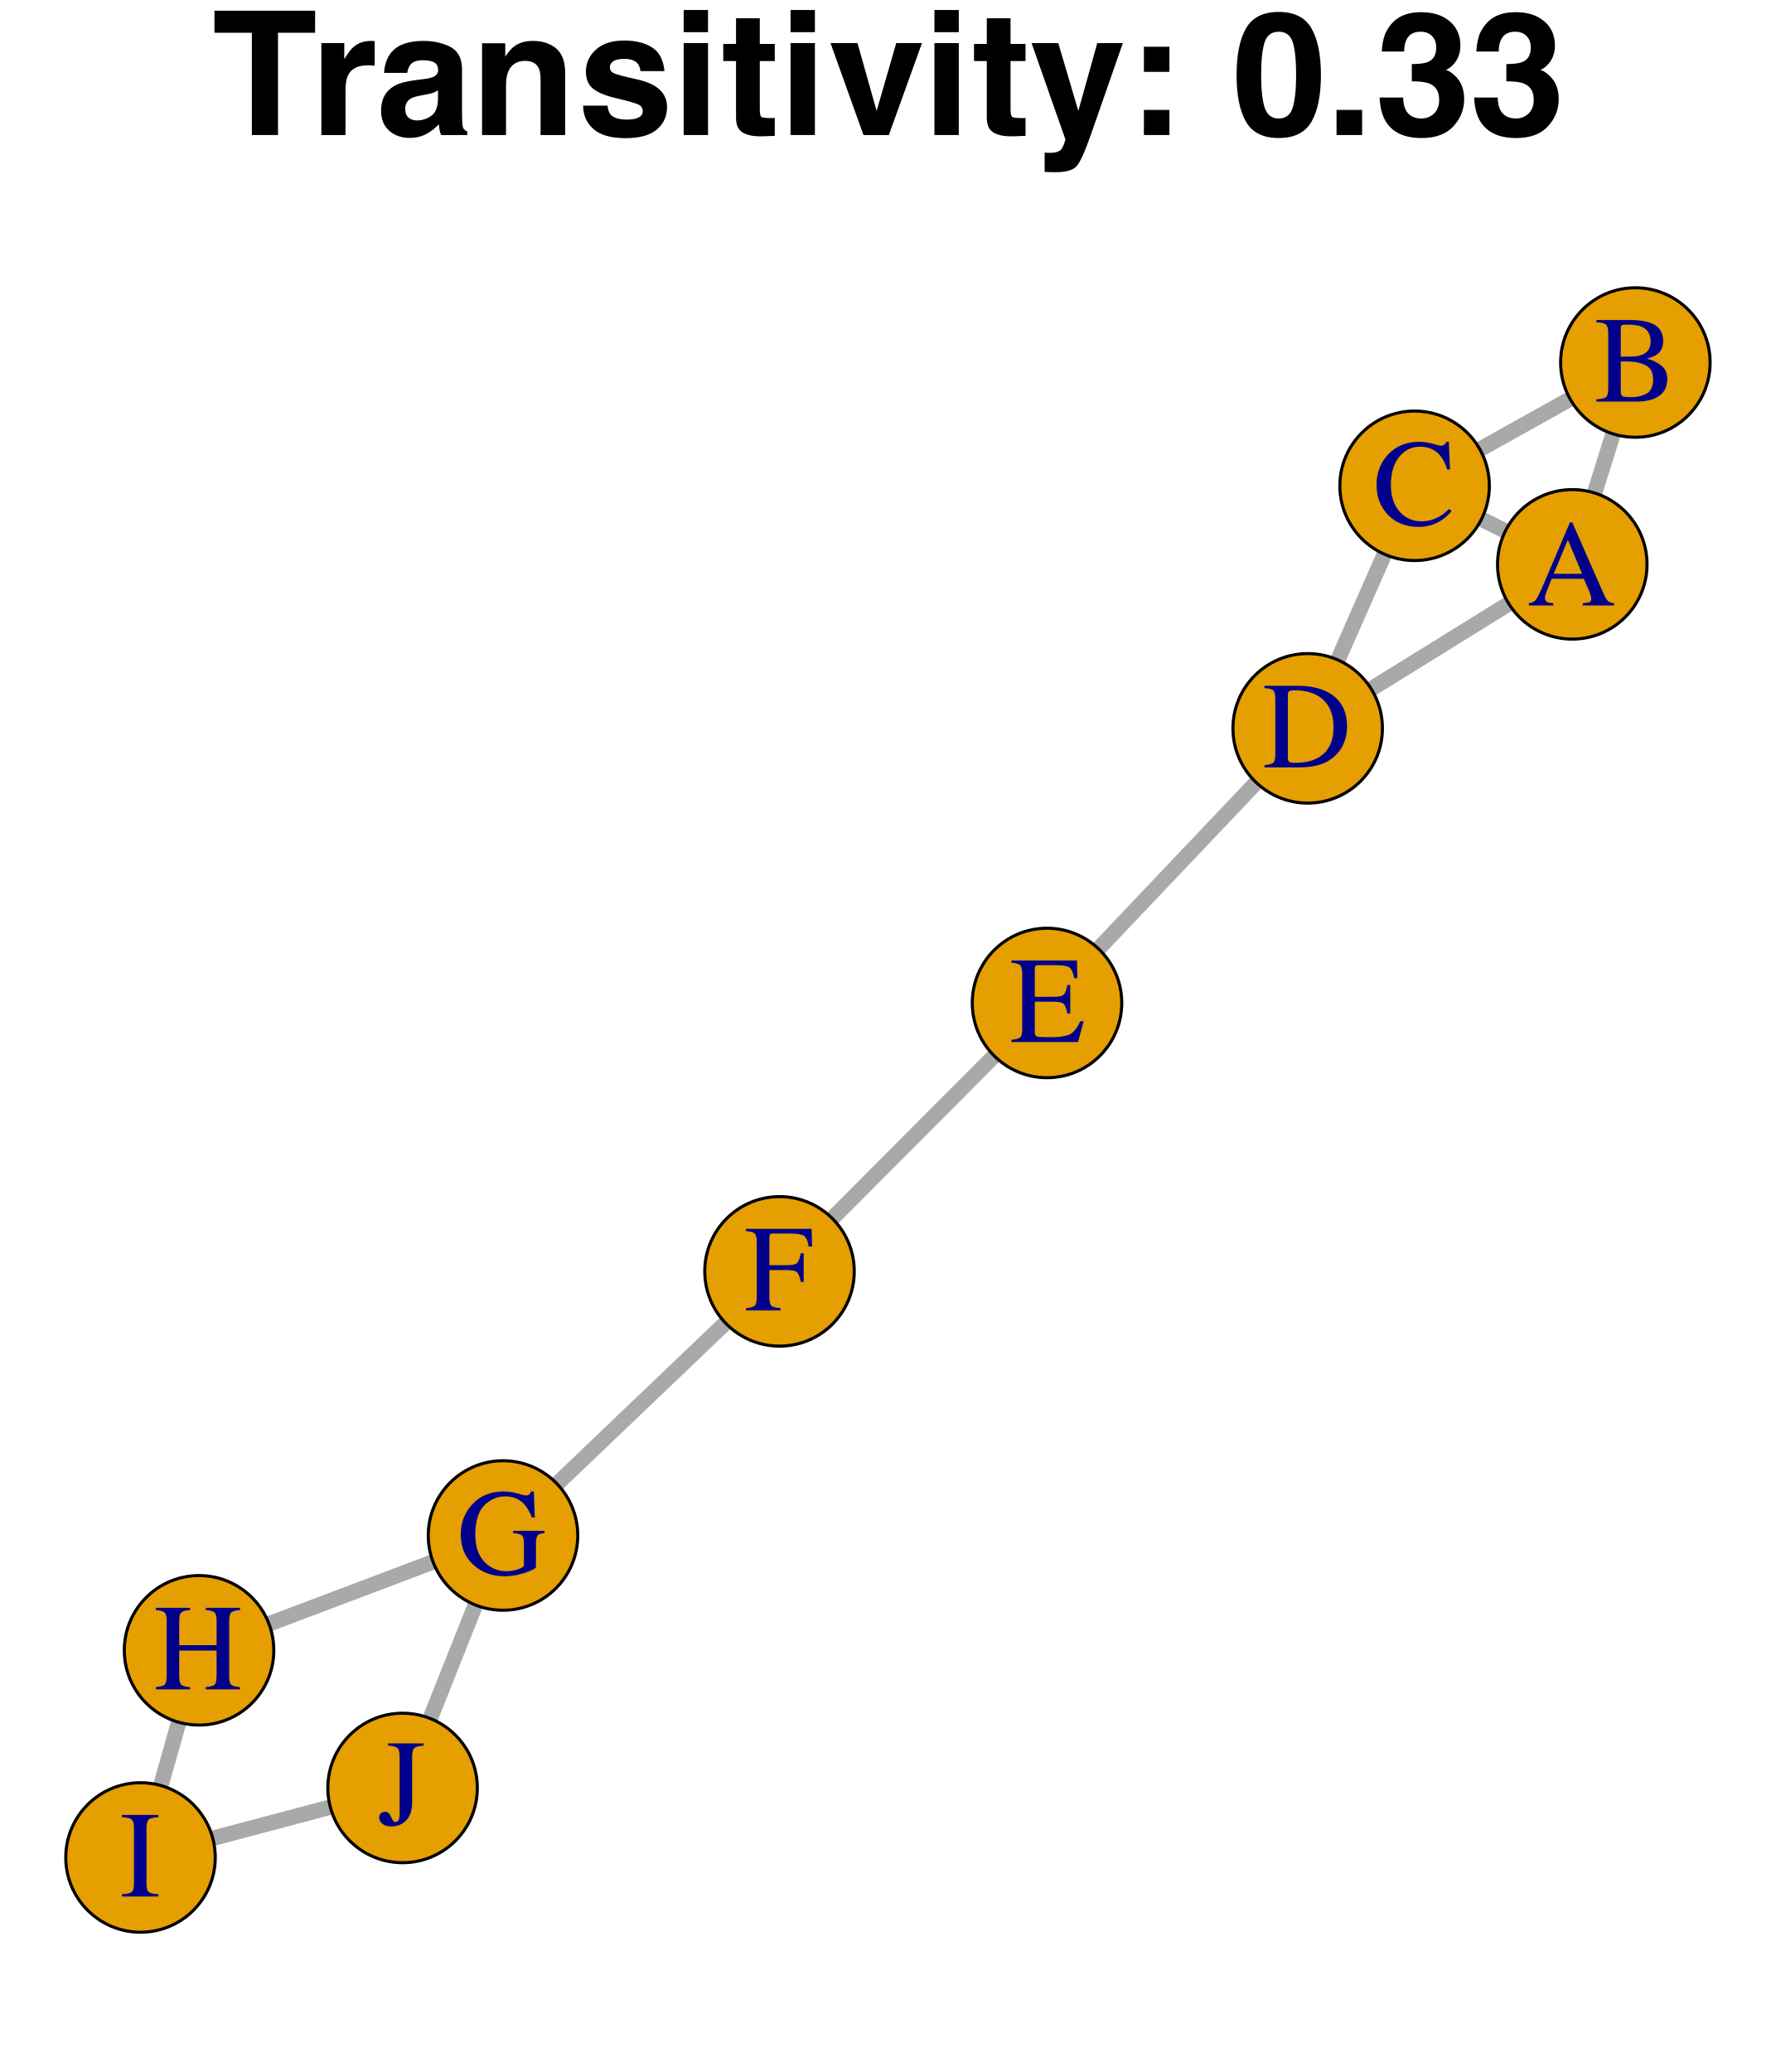
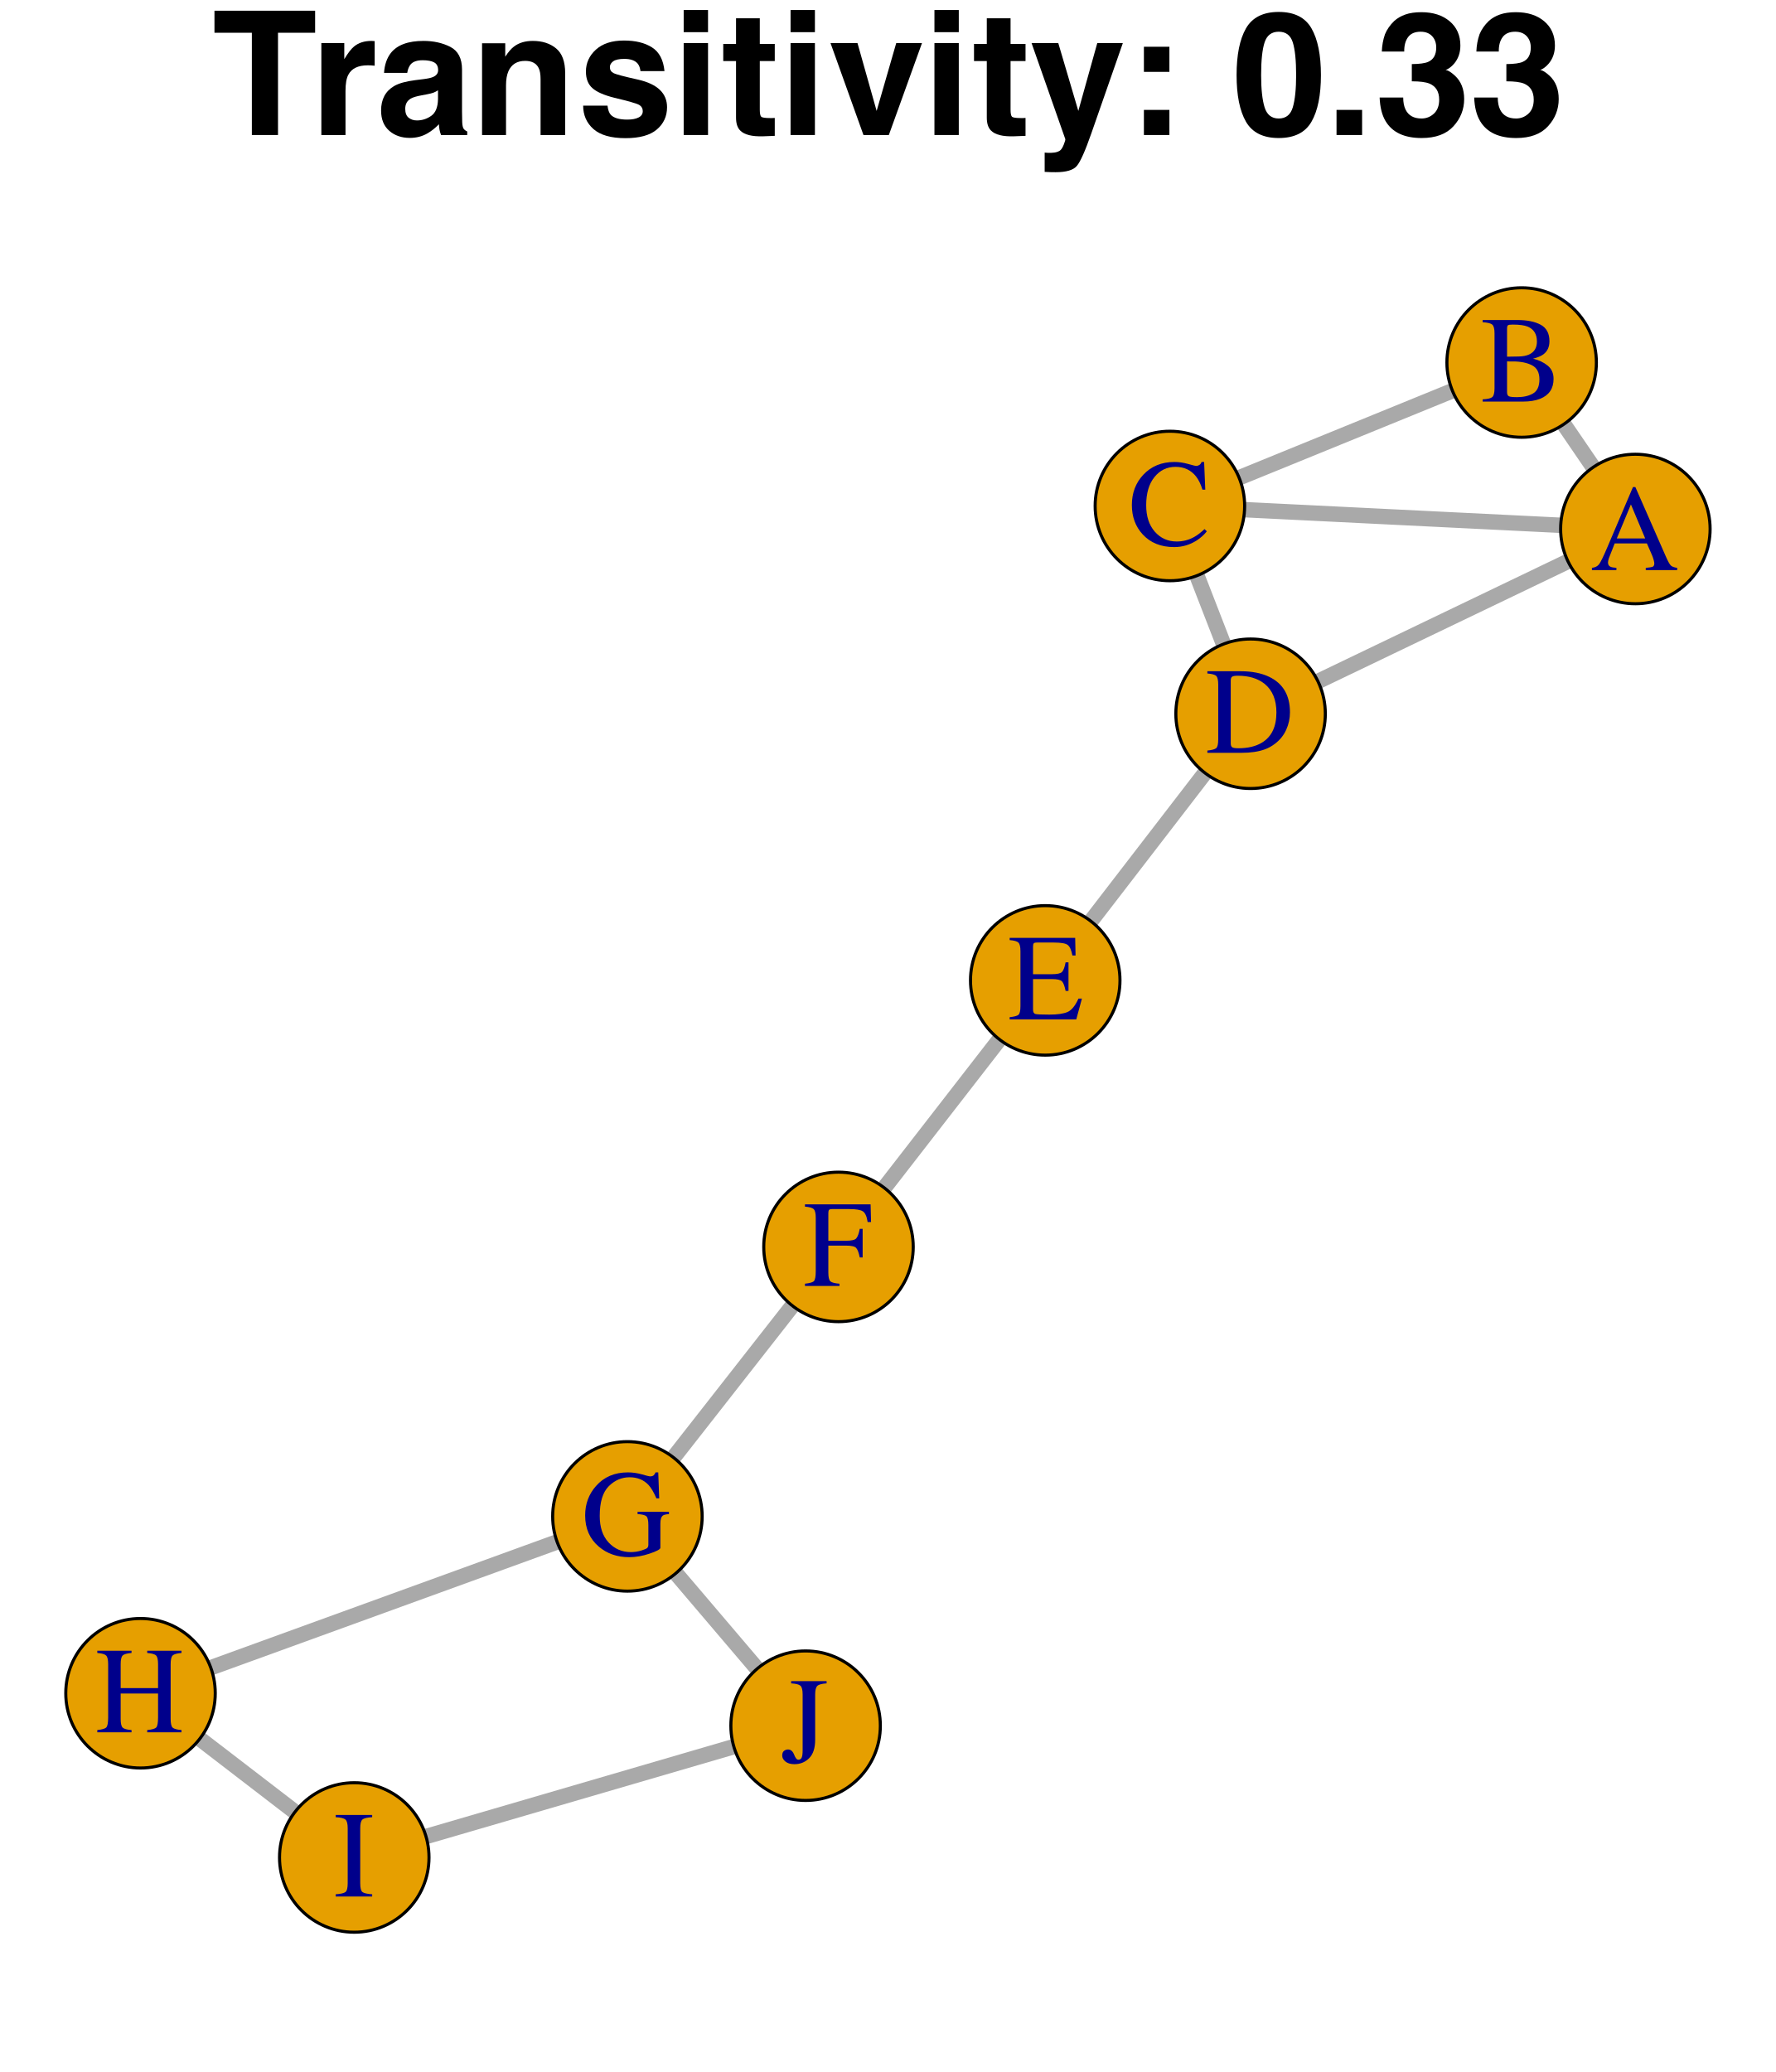
<svg xmlns="http://www.w3.org/2000/svg" xmlns:xlink="http://www.w3.org/1999/xlink" width="432" height="504" viewBox="0 0 432 504">
  <defs>
    <g>
      <g id="glyph-0-0">
        <path d="M 0.484 0 L 0.484 -19.844 L 20.969 -19.844 L 20.969 0 Z M 18.266 -2.703 L 18.266 -17.156 L 3.172 -17.156 L 3.172 -2.703 Z M 18.266 -2.703 " />
      </g>
      <g id="glyph-0-1">
        <path d="M 13.391 -7.703 L 9.922 -15.969 L 6.484 -7.703 Z M 0.438 0 L 0.438 -0.547 C 1.207 -0.629 1.785 -0.922 2.172 -1.422 C 2.555 -1.922 3.219 -3.273 4.156 -5.484 L 10.422 -20.203 L 11 -20.203 L 18.469 -3.188 C 18.969 -2.062 19.363 -1.363 19.656 -1.094 C 19.957 -0.82 20.461 -0.641 21.172 -0.547 L 21.172 0 L 13.531 0 L 13.531 -0.547 C 14.414 -0.617 14.984 -0.711 15.234 -0.828 C 15.484 -0.941 15.609 -1.219 15.609 -1.656 C 15.609 -1.801 15.562 -2.055 15.469 -2.422 C 15.375 -2.797 15.238 -3.191 15.062 -3.609 L 13.812 -6.484 L 5.969 -6.484 C 5.188 -4.523 4.719 -3.328 4.562 -2.891 C 4.414 -2.453 4.344 -2.109 4.344 -1.859 C 4.344 -1.348 4.547 -1 4.953 -0.812 C 5.203 -0.688 5.68 -0.598 6.391 -0.547 L 6.391 0 Z M 10.703 -20.203 Z M 10.703 -20.203 " />
      </g>
      <g id="glyph-0-2">
        <path d="M 8.922 -1.078 C 10.453 -1.078 11.734 -1.375 12.766 -1.969 C 13.805 -2.57 14.328 -3.719 14.328 -5.406 C 14.328 -7.082 13.719 -8.227 12.5 -8.844 C 11.289 -9.457 9.75 -9.766 7.875 -9.766 C 7.414 -9.766 7.125 -9.766 7 -9.766 C 6.883 -9.766 6.703 -9.77 6.453 -9.781 L 6.453 -2.312 C 6.453 -1.789 6.598 -1.453 6.891 -1.297 C 7.18 -1.148 7.859 -1.078 8.922 -1.078 Z M 0.516 -0.547 C 1.723 -0.609 2.504 -0.789 2.859 -1.094 C 3.223 -1.406 3.406 -2.125 3.406 -3.25 L 3.406 -16.594 C 3.406 -17.695 3.223 -18.406 2.859 -18.719 C 2.504 -19.039 1.723 -19.234 0.516 -19.297 L 0.516 -19.844 L 8.922 -19.844 C 11.328 -19.844 13.234 -19.457 14.641 -18.688 C 16.055 -17.914 16.766 -16.586 16.766 -14.703 C 16.766 -13.285 16.27 -12.211 15.281 -11.484 C 14.719 -11.066 13.883 -10.719 12.781 -10.438 C 14.156 -10.113 15.328 -9.562 16.297 -8.781 C 17.273 -8.008 17.766 -6.922 17.766 -5.516 C 17.766 -3.172 16.68 -1.562 14.516 -0.688 C 13.367 -0.227 11.961 0 10.297 0 L 0.516 0 Z M 9.297 -10.969 C 10.305 -10.988 11.145 -11.148 11.812 -11.453 C 13.082 -12.035 13.719 -13.086 13.719 -14.609 C 13.719 -16.391 12.984 -17.594 11.516 -18.219 C 10.703 -18.562 9.473 -18.734 7.828 -18.734 C 7.203 -18.734 6.816 -18.676 6.672 -18.562 C 6.523 -18.457 6.453 -18.172 6.453 -17.703 L 6.453 -10.922 Z M 9.297 -10.969 " />
      </g>
      <g id="glyph-0-3">
        <path d="M 11.109 -20.203 C 12.191 -20.203 13.301 -20.039 14.438 -19.719 C 15.582 -19.395 16.223 -19.234 16.359 -19.234 C 16.641 -19.234 16.906 -19.312 17.156 -19.469 C 17.414 -19.625 17.598 -19.867 17.703 -20.203 L 18.328 -20.203 L 18.609 -13.469 L 17.922 -13.469 C 17.516 -14.801 16.988 -15.879 16.344 -16.703 C 15.113 -18.242 13.457 -19.016 11.375 -19.016 C 9.281 -19.016 7.566 -18.18 6.234 -16.516 C 4.898 -14.859 4.234 -12.578 4.234 -9.672 C 4.234 -6.992 4.93 -4.852 6.328 -3.25 C 7.734 -1.656 9.508 -0.859 11.656 -0.859 C 13.207 -0.859 14.641 -1.234 15.953 -1.984 C 16.703 -2.398 17.523 -3.031 18.422 -3.875 L 18.984 -3.328 C 18.316 -2.484 17.492 -1.742 16.516 -1.109 C 14.828 -0.035 13.004 0.5 11.047 0.5 C 7.828 0.5 5.27 -0.531 3.375 -2.594 C 1.625 -4.5 0.75 -6.879 0.75 -9.734 C 0.75 -12.648 1.672 -15.098 3.516 -17.078 C 5.461 -19.16 7.992 -20.203 11.109 -20.203 Z M 11 -20.203 Z M 11 -20.203 " />
      </g>
      <g id="glyph-0-4">
        <path d="M 6.172 -2.312 C 6.172 -1.82 6.289 -1.5 6.531 -1.344 C 6.77 -1.188 7.266 -1.109 8.016 -1.109 C 10.359 -1.109 12.285 -1.57 13.797 -2.5 C 16.117 -3.926 17.281 -6.363 17.281 -9.812 C 17.281 -12.883 16.328 -15.203 14.422 -16.766 C 12.773 -18.086 10.598 -18.75 7.891 -18.75 C 7.223 -18.75 6.77 -18.676 6.531 -18.531 C 6.289 -18.383 6.172 -18.062 6.172 -17.562 Z M 0.484 -0.547 C 1.578 -0.66 2.289 -0.852 2.625 -1.125 C 2.957 -1.406 3.125 -2.113 3.125 -3.25 L 3.125 -16.594 C 3.125 -17.688 2.961 -18.391 2.641 -18.703 C 2.316 -19.016 1.598 -19.211 0.484 -19.297 L 0.484 -19.844 L 8.562 -19.844 C 11.289 -19.844 13.598 -19.395 15.484 -18.5 C 18.879 -16.883 20.578 -14.004 20.578 -9.859 C 20.578 -8.367 20.27 -6.945 19.656 -5.594 C 19.051 -4.25 18.133 -3.113 16.906 -2.188 C 16.125 -1.594 15.312 -1.145 14.469 -0.844 C 12.938 -0.281 11.051 0 8.812 0 L 0.484 0 Z M 0.484 -0.547 " />
      </g>
      <g id="glyph-0-5">
        <path d="M 0.344 -0.547 C 1.445 -0.66 2.16 -0.852 2.484 -1.125 C 2.805 -1.406 2.969 -2.113 2.969 -3.25 L 2.969 -16.594 C 2.969 -17.656 2.805 -18.348 2.484 -18.672 C 2.16 -19.004 1.445 -19.211 0.344 -19.297 L 0.344 -19.844 L 16.281 -19.844 L 16.375 -15.547 L 15.609 -15.547 C 15.359 -16.867 14.977 -17.723 14.469 -18.109 C 13.969 -18.504 12.836 -18.703 11.078 -18.703 L 7 -18.703 C 6.562 -18.703 6.289 -18.629 6.188 -18.484 C 6.082 -18.348 6.031 -18.086 6.031 -17.703 L 6.031 -11 L 10.656 -11 C 11.926 -11 12.738 -11.188 13.094 -11.562 C 13.445 -11.945 13.734 -12.723 13.953 -13.891 L 14.656 -13.891 L 14.656 -6.938 L 13.953 -6.938 C 13.723 -8.102 13.43 -8.875 13.078 -9.25 C 12.723 -9.625 11.914 -9.812 10.656 -9.812 L 6.031 -9.812 L 6.031 -2.391 C 6.031 -1.797 6.219 -1.441 6.594 -1.328 C 6.969 -1.223 8.094 -1.172 9.969 -1.172 C 12 -1.172 13.5 -1.391 14.469 -1.828 C 15.438 -2.273 16.305 -3.352 17.078 -5.062 L 17.922 -5.062 L 16.547 0 L 0.344 0 Z M 9.188 -19.844 Z M 9.188 -19.844 " />
      </g>
      <g id="glyph-0-6">
        <path d="M 0.344 -0.547 C 1.52 -0.672 2.25 -0.883 2.531 -1.188 C 2.82 -1.5 2.969 -2.305 2.969 -3.609 L 2.969 -16.594 C 2.969 -17.656 2.805 -18.348 2.484 -18.672 C 2.16 -19.004 1.445 -19.211 0.344 -19.297 L 0.344 -19.844 L 16.312 -19.844 L 16.422 -15.547 L 15.594 -15.547 C 15.383 -16.922 14.992 -17.789 14.422 -18.156 C 13.859 -18.52 12.742 -18.703 11.078 -18.703 L 6.969 -18.703 C 6.57 -18.703 6.316 -18.633 6.203 -18.5 C 6.086 -18.363 6.031 -18.098 6.031 -17.703 L 6.031 -11 L 10.375 -11 C 11.656 -11 12.469 -11.188 12.812 -11.562 C 13.164 -11.945 13.453 -12.723 13.672 -13.891 L 14.375 -13.891 L 14.375 -6.938 L 13.672 -6.938 C 13.441 -8.102 13.148 -8.875 12.797 -9.25 C 12.453 -9.625 11.645 -9.812 10.375 -9.812 L 6.031 -9.812 L 6.031 -3.25 C 6.031 -2.145 6.195 -1.438 6.531 -1.125 C 6.875 -0.82 7.613 -0.629 8.75 -0.547 L 8.75 0 L 0.344 0 Z M 0.344 -0.547 " />
      </g>
      <g id="glyph-0-7">
        <path d="M 11.109 -20.203 C 12.266 -20.203 13.406 -20.039 14.531 -19.719 C 15.656 -19.395 16.301 -19.234 16.469 -19.234 C 16.895 -19.234 17.195 -19.316 17.375 -19.484 C 17.562 -19.648 17.719 -19.891 17.844 -20.203 L 18.5 -20.203 L 18.734 -13.891 L 18.047 -13.891 C 17.43 -15.336 16.797 -16.422 16.141 -17.141 C 14.961 -18.391 13.426 -19.016 11.531 -19.016 C 9.602 -19.016 7.91 -18.285 6.453 -16.828 C 4.992 -15.367 4.266 -12.961 4.266 -9.609 C 4.266 -6.848 4.988 -4.691 6.438 -3.141 C 7.895 -1.586 9.695 -0.812 11.844 -0.812 C 12.195 -0.812 12.617 -0.844 13.109 -0.906 C 13.598 -0.977 14.062 -1.086 14.5 -1.234 C 15.219 -1.461 15.66 -1.66 15.828 -1.828 C 16.004 -2.004 16.094 -2.258 16.094 -2.594 L 16.094 -7.391 C 16.094 -8.535 15.93 -9.25 15.609 -9.531 C 15.285 -9.82 14.57 -10 13.469 -10.062 L 13.469 -10.625 L 21.109 -10.625 L 21.109 -10.062 C 20.367 -10.008 19.875 -9.891 19.625 -9.703 C 19.219 -9.391 19.016 -8.742 19.016 -7.766 L 19.016 -1.859 C 19.016 -1.504 18.148 -1.035 16.422 -0.453 C 14.703 0.129 13.047 0.422 11.453 0.422 C 8.523 0.422 6.055 -0.43 4.047 -2.141 C 1.828 -4.023 0.719 -6.555 0.719 -9.734 C 0.719 -12.523 1.602 -14.914 3.375 -16.906 C 5.312 -19.102 7.891 -20.203 11.109 -20.203 Z M 10.625 -20.203 Z M 10.625 -20.203 " />
      </g>
      <g id="glyph-0-8">
        <path d="M 0.484 -0.547 C 1.648 -0.672 2.379 -0.883 2.672 -1.188 C 2.973 -1.5 3.125 -2.305 3.125 -3.609 L 3.125 -16.594 C 3.125 -17.664 2.957 -18.363 2.625 -18.688 C 2.301 -19.008 1.586 -19.211 0.484 -19.297 L 0.484 -19.844 L 8.812 -19.844 L 8.812 -19.297 C 7.707 -19.211 6.988 -19.008 6.656 -18.688 C 6.332 -18.363 6.172 -17.664 6.172 -16.594 L 6.172 -10.75 L 15.266 -10.75 L 15.266 -16.594 C 15.266 -17.664 15.102 -18.363 14.781 -18.688 C 14.457 -19.008 13.738 -19.211 12.625 -19.297 L 12.625 -19.844 L 20.969 -19.844 L 20.969 -19.297 C 19.863 -19.211 19.145 -19.008 18.812 -18.688 C 18.488 -18.363 18.328 -17.664 18.328 -16.594 L 18.328 -3.25 C 18.328 -2.156 18.488 -1.453 18.812 -1.141 C 19.145 -0.836 19.863 -0.641 20.969 -0.547 L 20.969 0 L 12.625 0 L 12.625 -0.547 C 13.812 -0.66 14.547 -0.875 14.828 -1.188 C 15.117 -1.5 15.266 -2.305 15.266 -3.609 L 15.266 -9.438 L 6.172 -9.438 L 6.172 -3.25 C 6.172 -2.156 6.332 -1.453 6.656 -1.141 C 6.988 -0.828 7.707 -0.629 8.812 -0.547 L 8.812 0 L 0.484 0 Z M 0.484 -0.547 " />
      </g>
      <g id="glyph-0-9">
        <path d="M 0.484 -0.547 C 1.703 -0.629 2.492 -0.812 2.859 -1.094 C 3.223 -1.375 3.406 -2.094 3.406 -3.25 L 3.406 -16.594 C 3.406 -17.695 3.223 -18.406 2.859 -18.719 C 2.492 -19.039 1.703 -19.234 0.484 -19.297 L 0.484 -19.844 L 9.359 -19.844 L 9.359 -19.297 C 8.141 -19.234 7.348 -19.039 6.984 -18.719 C 6.629 -18.406 6.453 -17.695 6.453 -16.594 L 6.453 -3.25 C 6.453 -2.094 6.629 -1.375 6.984 -1.094 C 7.348 -0.812 8.141 -0.629 9.359 -0.547 L 9.359 0 L 0.484 0 Z M 4.922 -19.844 Z M 4.922 -19.844 " />
      </g>
      <g id="glyph-0-10">
        <path d="M 0.312 -1.734 C 0.312 -2.266 0.457 -2.645 0.75 -2.875 C 1.051 -3.102 1.375 -3.219 1.719 -3.219 C 2.383 -3.219 2.879 -2.801 3.203 -1.969 C 3.523 -1.133 3.867 -0.719 4.234 -0.719 C 4.617 -0.719 4.891 -0.891 5.047 -1.234 C 5.203 -1.578 5.281 -2.172 5.281 -3.016 L 5.281 -16.594 C 5.281 -17.707 5.098 -18.422 4.734 -18.734 C 4.367 -19.047 3.617 -19.234 2.484 -19.297 L 2.484 -19.844 L 11.109 -19.844 L 11.109 -19.297 C 9.941 -19.223 9.188 -19.016 8.844 -18.672 C 8.5 -18.328 8.328 -17.633 8.328 -16.594 L 8.328 -5.578 C 8.328 -3.566 7.844 -2.078 6.875 -1.109 C 5.906 -0.129 4.707 0.359 3.281 0.359 C 2.344 0.359 1.613 0.145 1.094 -0.281 C 0.57 -0.719 0.312 -1.203 0.312 -1.734 Z M 0.312 -1.734 " />
      </g>
      <g id="glyph-1-0">
        <path d="M 3.156 0 L 3.156 -30.234 L 27.5 -30.234 L 27.5 0 Z M 23.734 -3.781 L 23.734 -26.453 L 6.938 -26.453 L 6.938 -3.781 Z M 23.734 -3.781 " />
      </g>
      <g id="glyph-1-1">
        <path d="M 25.156 -30.234 L 25.156 -24.875 L 16.125 -24.875 L 16.125 0 L 9.766 0 L 9.766 -24.875 L 0.672 -24.875 L 0.672 -30.234 Z M 25.156 -30.234 " />
      </g>
      <g id="glyph-1-2">
        <path d="M 14.875 -22.891 C 14.977 -22.891 15.066 -22.883 15.141 -22.875 C 15.223 -22.863 15.391 -22.852 15.641 -22.844 L 15.641 -16.859 C 15.273 -16.898 14.945 -16.926 14.656 -16.938 C 14.375 -16.945 14.145 -16.953 13.969 -16.953 C 11.613 -16.953 10.035 -16.188 9.234 -14.656 C 8.773 -13.801 8.547 -12.477 8.547 -10.688 L 8.547 0 L 2.672 0 L 2.672 -22.359 L 8.25 -22.359 L 8.25 -18.453 C 9.145 -19.941 9.93 -20.961 10.609 -21.516 C 11.703 -22.43 13.125 -22.891 14.875 -22.891 Z M 14.875 -22.891 " />
      </g>
      <g id="glyph-1-3">
        <path d="M 15.047 -10.875 C 14.68 -10.633 14.312 -10.441 13.938 -10.297 C 13.562 -10.16 13.047 -10.031 12.391 -9.906 L 11.078 -9.656 C 9.848 -9.438 8.961 -9.172 8.422 -8.859 C 7.523 -8.328 7.078 -7.5 7.078 -6.375 C 7.078 -5.375 7.352 -4.648 7.906 -4.203 C 8.457 -3.766 9.129 -3.547 9.922 -3.547 C 11.18 -3.547 12.336 -3.914 13.391 -4.656 C 14.453 -5.395 15.004 -6.742 15.047 -8.703 Z M 11.5 -13.594 C 12.582 -13.727 13.359 -13.898 13.828 -14.109 C 14.66 -14.461 15.078 -15.016 15.078 -15.766 C 15.078 -16.68 14.758 -17.312 14.125 -17.656 C 13.488 -18.008 12.555 -18.188 11.328 -18.188 C 9.941 -18.188 8.961 -17.848 8.391 -17.172 C 7.973 -16.66 7.695 -15.973 7.562 -15.109 L 1.922 -15.109 C 2.047 -17.066 2.594 -18.676 3.562 -19.938 C 5.113 -21.906 7.77 -22.891 11.531 -22.891 C 13.977 -22.891 16.148 -22.406 18.047 -21.438 C 19.941 -20.457 20.891 -18.625 20.891 -15.938 L 20.891 -5.688 C 20.891 -4.969 20.906 -4.102 20.938 -3.094 C 20.977 -2.332 21.094 -1.812 21.281 -1.531 C 21.477 -1.258 21.77 -1.035 22.156 -0.859 L 22.156 0 L 15.797 0 C 15.617 -0.445 15.492 -0.867 15.422 -1.266 C 15.348 -1.66 15.297 -2.113 15.266 -2.625 C 14.453 -1.75 13.52 -1.004 12.469 -0.391 C 11.207 0.336 9.785 0.703 8.203 0.703 C 6.18 0.703 4.508 0.125 3.188 -1.031 C 1.863 -2.188 1.203 -3.828 1.203 -5.953 C 1.203 -8.691 2.266 -10.68 4.391 -11.922 C 5.547 -12.586 7.254 -13.062 9.516 -13.344 Z M 11.812 -22.953 Z M 11.812 -22.953 " />
      </g>
      <g id="glyph-1-4">
        <path d="M 15.109 -22.891 C 17.422 -22.891 19.312 -22.281 20.781 -21.062 C 22.25 -19.852 22.984 -17.848 22.984 -15.047 L 22.984 0 L 17 0 L 17 -13.594 C 17 -14.77 16.844 -15.672 16.531 -16.297 C 15.957 -17.453 14.863 -18.031 13.25 -18.031 C 11.27 -18.031 9.91 -17.188 9.172 -15.5 C 8.785 -14.613 8.594 -13.477 8.594 -12.094 L 8.594 0 L 2.766 0 L 2.766 -22.312 L 8.406 -22.312 L 8.406 -19.047 C 9.156 -20.203 9.867 -21.031 10.547 -21.531 C 11.742 -22.438 13.266 -22.891 15.109 -22.891 Z M 12.969 -22.953 Z M 12.969 -22.953 " />
      </g>
      <g id="glyph-1-5">
        <path d="M 7.281 -7.141 C 7.406 -6.098 7.672 -5.359 8.078 -4.922 C 8.805 -4.141 10.145 -3.75 12.094 -3.75 C 13.25 -3.75 14.164 -3.922 14.844 -4.266 C 15.52 -4.609 15.859 -5.117 15.859 -5.797 C 15.859 -6.453 15.582 -6.953 15.031 -7.297 C 14.488 -7.641 12.457 -8.227 8.938 -9.062 C 6.406 -9.695 4.625 -10.484 3.594 -11.422 C 2.551 -12.348 2.031 -13.688 2.031 -15.438 C 2.031 -17.508 2.836 -19.285 4.453 -20.766 C 6.078 -22.242 8.359 -22.984 11.297 -22.984 C 14.086 -22.984 16.359 -22.426 18.109 -21.312 C 19.867 -20.195 20.879 -18.273 21.141 -15.547 L 15.297 -15.547 C 15.211 -16.297 15 -16.891 14.656 -17.328 C 14.02 -18.117 12.926 -18.516 11.375 -18.516 C 10.102 -18.516 9.195 -18.316 8.656 -17.922 C 8.125 -17.523 7.859 -17.062 7.859 -16.531 C 7.859 -15.863 8.145 -15.379 8.719 -15.078 C 9.289 -14.766 11.32 -14.223 14.812 -13.453 C 17.133 -12.91 18.875 -12.082 20.031 -10.969 C 21.188 -9.852 21.766 -8.453 21.766 -6.766 C 21.766 -4.555 20.938 -2.75 19.281 -1.344 C 17.633 0.062 15.094 0.766 11.656 0.766 C 8.133 0.766 5.535 0.023 3.859 -1.453 C 2.191 -2.941 1.359 -4.836 1.359 -7.141 Z M 11.75 -22.953 Z M 11.75 -22.953 " />
      </g>
      <g id="glyph-1-6">
        <path d="M 8.734 -25.016 L 2.812 -25.016 L 2.812 -30.406 L 8.734 -30.406 Z M 2.812 -22.359 L 8.734 -22.359 L 8.734 0 L 2.812 0 Z M 2.812 -22.359 " />
      </g>
      <g id="glyph-1-7">
        <path d="M 0.438 -17.984 L 0.438 -22.156 L 3.547 -22.156 L 3.547 -28.391 L 9.328 -28.391 L 9.328 -22.156 L 12.969 -22.156 L 12.969 -17.984 L 9.328 -17.984 L 9.328 -6.172 C 9.328 -5.254 9.441 -4.68 9.672 -4.453 C 9.91 -4.234 10.625 -4.125 11.812 -4.125 C 11.988 -4.125 12.176 -4.125 12.375 -4.125 C 12.57 -4.133 12.77 -4.145 12.969 -4.156 L 12.969 0.203 L 10.188 0.312 C 7.426 0.406 5.539 -0.07 4.531 -1.125 C 3.875 -1.801 3.547 -2.832 3.547 -4.219 L 3.547 -17.984 Z M 0.438 -17.984 " />
      </g>
      <g id="glyph-1-8">
        <path d="M 16.516 -22.359 L 22.781 -22.359 L 14.719 0 L 8.547 0 L 0.531 -22.359 L 7.094 -22.359 L 11.75 -5.859 Z M 16.516 -22.359 " />
      </g>
      <g id="glyph-1-9">
        <path d="M 3.625 4.281 L 4.375 4.328 C 4.945 4.359 5.488 4.336 6 4.266 C 6.52 4.191 6.961 4.035 7.328 3.797 C 7.66 3.566 7.973 3.082 8.266 2.344 C 8.566 1.602 8.691 1.148 8.641 0.984 L 0.438 -22.359 L 6.938 -22.359 L 11.812 -5.859 L 16.422 -22.359 L 22.641 -22.359 L 14.969 -0.375 C 13.488 3.863 12.316 6.492 11.453 7.516 C 10.598 8.535 8.879 9.047 6.297 9.047 C 5.773 9.047 5.359 9.039 5.047 9.031 C 4.734 9.031 4.258 9.008 3.625 8.969 Z M 11.547 -22.953 Z M 11.547 -22.953 " />
      </g>
      <g id="glyph-1-10">
        <path d="M 4.766 -21.469 L 10.969 -21.469 L 10.969 -15.359 L 4.766 -15.359 Z M 4.766 -6.109 L 10.969 -6.109 L 10.969 0 L 4.766 0 Z M 4.766 -6.109 " />
      </g>
      <g id="glyph-1-11">
</g>
      <g id="glyph-1-12">
        <path d="M 7.281 -14.578 C 7.281 -11.16 7.562 -8.547 8.125 -6.734 C 8.688 -4.922 9.832 -4.016 11.562 -4.016 C 13.301 -4.016 14.441 -4.922 14.984 -6.734 C 15.523 -8.547 15.797 -11.16 15.797 -14.578 C 15.797 -18.16 15.523 -20.812 14.984 -22.531 C 14.441 -24.258 13.301 -25.125 11.562 -25.125 C 9.832 -25.125 8.688 -24.258 8.125 -22.531 C 7.562 -20.812 7.281 -18.16 7.281 -14.578 Z M 11.562 -29.938 C 15.352 -29.938 18.008 -28.602 19.531 -25.938 C 21.062 -23.27 21.828 -19.484 21.828 -14.578 C 21.828 -9.672 21.062 -5.891 19.531 -3.234 C 18.008 -0.586 15.352 0.734 11.562 0.734 C 7.781 0.734 5.125 -0.586 3.594 -3.234 C 2.07 -5.891 1.312 -9.672 1.312 -14.578 C 1.312 -19.484 2.07 -23.27 3.594 -25.938 C 5.125 -28.602 7.781 -29.938 11.562 -29.938 Z M 11.562 -29.938 " />
      </g>
      <g id="glyph-1-13">
        <path d="M 2.625 -6.109 L 8.844 -6.109 L 8.844 0 L 2.625 0 Z M 2.625 -6.109 " />
      </g>
      <g id="glyph-1-14">
        <path d="M 6.844 -9.125 C 6.844 -7.938 7.035 -6.953 7.422 -6.172 C 8.129 -4.734 9.422 -4.016 11.297 -4.016 C 12.441 -4.016 13.441 -4.406 14.297 -5.188 C 15.16 -5.977 15.594 -7.113 15.594 -8.594 C 15.594 -10.551 14.797 -11.859 13.203 -12.516 C 12.305 -12.879 10.883 -13.062 8.938 -13.062 L 8.938 -17.25 C 10.844 -17.27 12.172 -17.453 12.922 -17.797 C 14.223 -18.367 14.875 -19.531 14.875 -21.281 C 14.875 -22.414 14.539 -23.336 13.875 -24.047 C 13.207 -24.766 12.273 -25.125 11.078 -25.125 C 9.691 -25.125 8.676 -24.688 8.031 -23.812 C 7.383 -22.938 7.07 -21.766 7.094 -20.297 L 1.641 -20.297 C 1.691 -21.773 1.945 -23.176 2.406 -24.5 C 2.883 -25.664 3.633 -26.742 4.656 -27.734 C 5.414 -28.422 6.32 -28.945 7.375 -29.312 C 8.438 -29.688 9.734 -29.875 11.266 -29.875 C 14.109 -29.875 16.398 -29.141 18.141 -27.672 C 19.879 -26.203 20.75 -24.234 20.75 -21.766 C 20.75 -20.016 20.234 -18.535 19.203 -17.328 C 18.547 -16.578 17.859 -16.066 17.141 -15.797 C 17.672 -15.797 18.438 -15.336 19.438 -14.422 C 20.926 -13.035 21.672 -11.145 21.672 -8.75 C 21.672 -6.238 20.801 -4.031 19.062 -2.125 C 17.32 -0.219 14.742 0.734 11.328 0.734 C 7.109 0.734 4.18 -0.641 2.547 -3.391 C 1.68 -4.848 1.203 -6.758 1.109 -9.125 Z M 6.844 -9.125 " />
      </g>
    </g>
  </defs>
  <rect x="-43.2" y="-50.4" width="518.4" height="604.8" fill="rgb(100%, 100%, 100%)" fill-opacity="1" />
-   <path fill="none" stroke-width="3.75" stroke-linecap="round" stroke-linejoin="round" stroke="rgb(66.275%, 66.275%, 66.275%)" stroke-opacity="1" stroke-miterlimit="10" d="M 387.898 119.922 L 392.395 105.535 " />
-   <path fill="none" stroke-width="3.75" stroke-linecap="round" stroke-linejoin="round" stroke="rgb(66.275%, 66.275%, 66.275%)" stroke-opacity="1" stroke-miterlimit="10" d="M 366.199 129.168 L 360.387 126.273 " />
-   <path fill="none" stroke-width="3.75" stroke-linecap="round" stroke-linejoin="round" stroke="rgb(66.275%, 66.275%, 66.275%)" stroke-opacity="1" stroke-miterlimit="10" d="M 367.02 146.852 L 333.562 167.586 " />
-   <path fill="none" stroke-width="3.75" stroke-linecap="round" stroke-linejoin="round" stroke="rgb(66.275%, 66.275%, 66.275%)" stroke-opacity="1" stroke-miterlimit="10" d="M 381.941 97.047 L 359.988 109.305 " />
-   <path fill="none" stroke-width="3.75" stroke-linecap="round" stroke-linejoin="round" stroke="rgb(66.275%, 66.275%, 66.275%)" stroke-opacity="1" stroke-miterlimit="10" d="M 336.781 134.805 L 325.441 160.527 " />
-   <path fill="none" stroke-width="3.75" stroke-linecap="round" stroke-linejoin="round" stroke="rgb(66.275%, 66.275%, 66.275%)" stroke-opacity="1" stroke-miterlimit="10" d="M 305.59 190.352 L 267.215 230.781 " />
-   <path fill="none" stroke-width="3.75" stroke-linecap="round" stroke-linejoin="round" stroke="rgb(66.275%, 66.275%, 66.275%)" stroke-opacity="1" stroke-miterlimit="10" d="M 241.859 256.844 L 202.461 296.375 " />
-   <path fill="none" stroke-width="3.75" stroke-linecap="round" stroke-linejoin="round" stroke="rgb(66.275%, 66.275%, 66.275%)" stroke-opacity="1" stroke-miterlimit="10" d="M 176.477 321.809 L 135.508 360.938 " />
-   <path fill="none" stroke-width="3.75" stroke-linecap="round" stroke-linejoin="round" stroke="rgb(66.275%, 66.275%, 66.275%)" stroke-opacity="1" stroke-miterlimit="10" d="M 105.352 379.922 L 65.43 395.004 " />
-   <path fill="none" stroke-width="3.75" stroke-linecap="round" stroke-linejoin="round" stroke="rgb(66.275%, 66.275%, 66.275%)" stroke-opacity="1" stroke-miterlimit="10" d="M 115.641 390.391 L 104.652 418.016 " />
-   <path fill="none" stroke-width="3.75" stroke-linecap="round" stroke-linejoin="round" stroke="rgb(66.275%, 66.275%, 66.275%)" stroke-opacity="1" stroke-miterlimit="10" d="M 43.477 418.926 L 39.125 434.32 " />
-   <path fill="none" stroke-width="3.75" stroke-linecap="round" stroke-linejoin="round" stroke="rgb(66.275%, 66.275%, 66.275%)" stroke-opacity="1" stroke-miterlimit="10" d="M 51.758 447.156 L 80.355 439.57 " />
-   <path fill-rule="nonzero" fill="rgb(90.196%, 62.353%, 0%)" fill-opacity="1" stroke-width="0.75" stroke-linecap="round" stroke-linejoin="round" stroke="rgb(0%, 0%, 0%)" stroke-opacity="1" stroke-miterlimit="10" d="M 400.656 137.273 C 400.656 147.316 392.516 155.457 382.473 155.457 C 372.434 155.457 364.293 147.316 364.293 137.273 C 364.293 127.234 372.434 119.094 382.473 119.094 C 392.516 119.094 400.656 127.234 400.656 137.273 " />
-   <path fill-rule="nonzero" fill="rgb(90.196%, 62.353%, 0%)" fill-opacity="1" stroke-width="0.75" stroke-linecap="round" stroke-linejoin="round" stroke="rgb(0%, 0%, 0%)" stroke-opacity="1" stroke-miterlimit="10" d="M 416 88.184 C 416 98.223 407.859 106.363 397.816 106.363 C 387.777 106.363 379.637 98.223 379.637 88.184 C 379.637 78.141 387.777 70 397.816 70 C 407.859 70 416 78.141 416 88.184 " />
-   <path fill-rule="nonzero" fill="rgb(90.196%, 62.353%, 0%)" fill-opacity="1" stroke-width="0.75" stroke-linecap="round" stroke-linejoin="round" stroke="rgb(0%, 0%, 0%)" stroke-opacity="1" stroke-miterlimit="10" d="M 362.293 118.168 C 362.293 128.207 354.156 136.348 344.113 136.348 C 334.07 136.348 325.93 128.207 325.93 118.168 C 325.93 108.125 334.07 99.984 344.113 99.984 C 354.156 99.984 362.293 108.125 362.293 118.168 " />
-   <path fill-rule="nonzero" fill="rgb(90.196%, 62.353%, 0%)" fill-opacity="1" stroke-width="0.75" stroke-linecap="round" stroke-linejoin="round" stroke="rgb(0%, 0%, 0%)" stroke-opacity="1" stroke-miterlimit="10" d="M 336.289 177.164 C 336.289 187.207 328.148 195.348 318.109 195.348 C 308.066 195.348 299.926 187.207 299.926 177.164 C 299.926 167.125 308.066 158.984 318.109 158.984 C 328.148 158.984 336.289 167.125 336.289 177.164 " />
-   <path fill-rule="nonzero" fill="rgb(90.196%, 62.353%, 0%)" fill-opacity="1" stroke-width="0.75" stroke-linecap="round" stroke-linejoin="round" stroke="rgb(0%, 0%, 0%)" stroke-opacity="1" stroke-miterlimit="10" d="M 272.879 243.969 C 272.879 254.008 264.738 262.148 254.695 262.148 C 244.656 262.148 236.516 254.008 236.516 243.969 C 236.516 233.926 244.656 225.785 254.695 225.785 C 264.738 225.785 272.879 233.926 272.879 243.969 " />
-   <path fill-rule="nonzero" fill="rgb(90.196%, 62.353%, 0%)" fill-opacity="1" stroke-width="0.75" stroke-linecap="round" stroke-linejoin="round" stroke="rgb(0%, 0%, 0%)" stroke-opacity="1" stroke-miterlimit="10" d="M 207.805 309.25 C 207.805 319.293 199.664 327.434 189.625 327.434 C 179.582 327.434 171.441 319.293 171.441 309.25 C 171.441 299.211 179.582 291.07 189.625 291.07 C 199.664 291.07 207.805 299.211 207.805 309.25 " />
-   <path fill-rule="nonzero" fill="rgb(90.196%, 62.353%, 0%)" fill-opacity="1" stroke-width="0.75" stroke-linecap="round" stroke-linejoin="round" stroke="rgb(0%, 0%, 0%)" stroke-opacity="1" stroke-miterlimit="10" d="M 140.543 373.496 C 140.543 383.539 132.402 391.68 122.359 391.68 C 112.32 391.68 104.18 383.539 104.18 373.496 C 104.18 363.457 112.32 355.316 122.359 355.316 C 132.402 355.316 140.543 363.457 140.543 373.496 " />
-   <path fill-rule="nonzero" fill="rgb(90.196%, 62.353%, 0%)" fill-opacity="1" stroke-width="0.75" stroke-linecap="round" stroke-linejoin="round" stroke="rgb(0%, 0%, 0%)" stroke-opacity="1" stroke-miterlimit="10" d="M 66.602 401.43 C 66.602 411.469 58.461 419.609 48.422 419.609 C 38.379 419.609 30.238 411.469 30.238 401.43 C 30.238 391.387 38.379 383.246 48.422 383.246 C 58.461 383.246 66.602 391.387 66.602 401.43 " />
-   <path fill-rule="nonzero" fill="rgb(90.196%, 62.353%, 0%)" fill-opacity="1" stroke-width="0.75" stroke-linecap="round" stroke-linejoin="round" stroke="rgb(0%, 0%, 0%)" stroke-opacity="1" stroke-miterlimit="10" d="M 52.363 451.816 C 52.363 461.859 44.223 470 34.184 470 C 24.141 470 16 461.859 16 451.816 C 16 441.777 24.141 433.637 34.184 433.637 C 44.223 433.637 52.363 441.777 52.363 451.816 " />
-   <path fill-rule="nonzero" fill="rgb(90.196%, 62.353%, 0%)" fill-opacity="1" stroke-width="0.75" stroke-linecap="round" stroke-linejoin="round" stroke="rgb(0%, 0%, 0%)" stroke-opacity="1" stroke-miterlimit="10" d="M 116.113 434.91 C 116.113 444.949 107.973 453.09 97.93 453.09 C 87.891 453.09 79.75 444.949 79.75 434.91 C 79.75 424.867 87.891 416.727 97.93 416.727 C 107.973 416.727 116.113 424.867 116.113 434.91 " />
+   <path fill="none" stroke-width="3.75" stroke-linecap="round" stroke-linejoin="round" stroke="rgb(66.275%, 66.275%, 66.275%)" stroke-opacity="1" stroke-miterlimit="10" d="M 387.562 113.66 L 380.41 103.195 " />
+   <path fill="none" stroke-width="3.75" stroke-linecap="round" stroke-linejoin="round" stroke="rgb(66.275%, 66.275%, 66.275%)" stroke-opacity="1" stroke-miterlimit="10" d="M 379.66 127.773 L 302.746 123.973 " />
+   <path fill="none" stroke-width="3.75" stroke-linecap="round" stroke-linejoin="round" stroke="rgb(66.275%, 66.275%, 66.275%)" stroke-opacity="1" stroke-miterlimit="10" d="M 381.43 136.543 L 320.609 165.746 " />
+   <path fill="none" stroke-width="3.75" stroke-linecap="round" stroke-linejoin="round" stroke="rgb(66.275%, 66.275%, 66.275%)" stroke-opacity="1" stroke-miterlimit="10" d="M 353.316 95.047 L 301.422 116.211 " />
+   <path fill="none" stroke-width="3.75" stroke-linecap="round" stroke-linejoin="round" stroke="rgb(66.275%, 66.275%, 66.275%)" stroke-opacity="1" stroke-miterlimit="10" d="M 291.172 140.023 L 297.633 156.668 " />
+   <path fill="none" stroke-width="3.75" stroke-linecap="round" stroke-linejoin="round" stroke="rgb(66.275%, 66.275%, 66.275%)" stroke-opacity="1" stroke-miterlimit="10" d="M 293.121 188.02 L 265.359 224.066 " />
+   <path fill="none" stroke-width="3.75" stroke-linecap="round" stroke-linejoin="round" stroke="rgb(66.275%, 66.275%, 66.275%)" stroke-opacity="1" stroke-miterlimit="10" d="M 243.121 252.836 L 215.113 288.938 " />
+   <path fill="none" stroke-width="3.75" stroke-linecap="round" stroke-linejoin="round" stroke="rgb(66.275%, 66.275%, 66.275%)" stroke-opacity="1" stroke-miterlimit="10" d="M 192.758 317.617 L 163.836 354.539 " />
+   <path fill="none" stroke-width="3.75" stroke-linecap="round" stroke-linejoin="round" stroke="rgb(66.275%, 66.275%, 66.275%)" stroke-opacity="1" stroke-miterlimit="10" d="M 135.535 375.059 L 51.27 405.664 " />
+   <path fill="none" stroke-width="3.75" stroke-linecap="round" stroke-linejoin="round" stroke="rgb(66.275%, 66.275%, 66.275%)" stroke-opacity="1" stroke-miterlimit="10" d="M 164.41 382.695 L 184.184 405.922 " />
+   <path fill="none" stroke-width="3.75" stroke-linecap="round" stroke-linejoin="round" stroke="rgb(66.275%, 66.275%, 66.275%)" stroke-opacity="1" stroke-miterlimit="10" d="M 48.602 422.949 L 71.758 440.742 " />
+   <path fill="none" stroke-width="3.75" stroke-linecap="round" stroke-linejoin="round" stroke="rgb(66.275%, 66.275%, 66.275%)" stroke-opacity="1" stroke-miterlimit="10" d="M 103.629 446.723 L 178.516 424.859 " />
+   <path fill-rule="nonzero" fill="rgb(90.196%, 62.353%, 0%)" fill-opacity="1" stroke-width="0.75" stroke-linecap="round" stroke-linejoin="round" stroke="rgb(0%, 0%, 0%)" stroke-opacity="1" stroke-miterlimit="10" d="M 416 128.672 C 416 138.715 407.859 146.855 397.816 146.855 C 387.777 146.855 379.637 138.715 379.637 128.672 C 379.637 118.629 387.777 110.492 397.816 110.492 C 407.859 110.492 416 118.629 416 128.672 " />
+   <path fill-rule="nonzero" fill="rgb(90.196%, 62.353%, 0%)" fill-opacity="1" stroke-width="0.75" stroke-linecap="round" stroke-linejoin="round" stroke="rgb(0%, 0%, 0%)" stroke-opacity="1" stroke-miterlimit="10" d="M 388.336 88.184 C 388.336 98.223 380.195 106.363 370.152 106.363 C 360.113 106.363 351.973 98.223 351.973 88.184 C 351.973 78.141 360.113 70 370.152 70 C 380.195 70 388.336 78.141 388.336 88.184 " />
+   <path fill-rule="nonzero" fill="rgb(90.196%, 62.353%, 0%)" fill-opacity="1" stroke-width="0.75" stroke-linecap="round" stroke-linejoin="round" stroke="rgb(0%, 0%, 0%)" stroke-opacity="1" stroke-miterlimit="10" d="M 302.77 123.074 C 302.77 133.117 294.629 141.258 284.586 141.258 C 274.547 141.258 266.406 133.117 266.406 123.074 C 266.406 113.035 274.547 104.895 284.586 104.895 C 294.629 104.895 302.77 113.035 302.77 123.074 " />
+   <path fill-rule="nonzero" fill="rgb(90.196%, 62.353%, 0%)" fill-opacity="1" stroke-width="0.75" stroke-linecap="round" stroke-linejoin="round" stroke="rgb(0%, 0%, 0%)" stroke-opacity="1" stroke-miterlimit="10" d="M 322.398 173.617 C 322.398 183.656 314.258 191.797 304.219 191.797 C 294.176 191.797 286.035 183.656 286.035 173.617 C 286.035 163.574 294.176 155.434 304.219 155.434 C 314.258 155.434 322.398 163.574 322.398 173.617 " />
+   <path fill-rule="nonzero" fill="rgb(90.196%, 62.353%, 0%)" fill-opacity="1" stroke-width="0.75" stroke-linecap="round" stroke-linejoin="round" stroke="rgb(0%, 0%, 0%)" stroke-opacity="1" stroke-miterlimit="10" d="M 272.445 238.469 C 272.445 248.512 264.309 256.652 254.266 256.652 C 244.223 256.652 236.082 248.512 236.082 238.469 C 236.082 228.43 244.223 220.289 254.266 220.289 C 264.309 220.289 272.445 228.43 272.445 238.469 " />
+   <path fill-rule="nonzero" fill="rgb(90.196%, 62.353%, 0%)" fill-opacity="1" stroke-width="0.75" stroke-linecap="round" stroke-linejoin="round" stroke="rgb(0%, 0%, 0%)" stroke-opacity="1" stroke-miterlimit="10" d="M 222.152 303.301 C 222.152 313.344 214.012 321.484 203.969 321.484 C 193.926 321.484 185.789 313.344 185.789 303.301 C 185.789 293.262 193.926 285.121 203.969 285.121 C 214.012 285.121 222.152 293.262 222.152 303.301 " />
+   <path fill-rule="nonzero" fill="rgb(90.196%, 62.353%, 0%)" fill-opacity="1" stroke-width="0.75" stroke-linecap="round" stroke-linejoin="round" stroke="rgb(0%, 0%, 0%)" stroke-opacity="1" stroke-miterlimit="10" d="M 170.809 368.852 C 170.809 378.891 162.668 387.031 152.625 387.031 C 142.582 387.031 134.441 378.891 134.441 368.852 C 134.441 358.809 142.582 350.668 152.625 350.668 C 162.668 350.668 170.809 358.809 170.809 368.852 " />
+   <path fill-rule="nonzero" fill="rgb(90.196%, 62.353%, 0%)" fill-opacity="1" stroke-width="0.75" stroke-linecap="round" stroke-linejoin="round" stroke="rgb(0%, 0%, 0%)" stroke-opacity="1" stroke-miterlimit="10" d="M 52.363 411.871 C 52.363 421.914 44.223 430.055 34.184 430.055 C 24.141 430.055 16 421.914 16 411.871 C 16 401.828 24.141 393.691 34.184 393.691 C 44.223 393.691 52.363 401.828 52.363 411.871 " />
+   <path fill-rule="nonzero" fill="rgb(90.196%, 62.353%, 0%)" fill-opacity="1" stroke-width="0.75" stroke-linecap="round" stroke-linejoin="round" stroke="rgb(0%, 0%, 0%)" stroke-opacity="1" stroke-miterlimit="10" d="M 104.359 451.816 C 104.359 461.859 96.219 470 86.176 470 C 76.137 470 67.996 461.859 67.996 451.816 C 67.996 441.777 76.137 433.637 86.176 433.637 C 96.219 433.637 104.359 441.777 104.359 451.816 " />
+   <path fill-rule="nonzero" fill="rgb(90.196%, 62.353%, 0%)" fill-opacity="1" stroke-width="0.75" stroke-linecap="round" stroke-linejoin="round" stroke="rgb(0%, 0%, 0%)" stroke-opacity="1" stroke-miterlimit="10" d="M 214.152 419.766 C 214.152 429.805 206.012 437.945 195.969 437.945 C 185.93 437.945 177.789 429.805 177.789 419.766 C 177.789 409.723 185.93 401.582 195.969 401.582 C 206.012 401.582 214.152 409.723 214.152 419.766 " />
  <g fill="rgb(0%, 0%, 54.51%)" fill-opacity="1">
-     <use xlink:href="#glyph-0-1" x="371.473" y="147.273" />
+     <use xlink:href="#glyph-0-1" x="386.816" y="138.672" />
  </g>
  <g fill="rgb(0%, 0%, 54.51%)" fill-opacity="1">
-     <use xlink:href="#glyph-0-2" x="387.816" y="97.684" />
+     <use xlink:href="#glyph-0-2" x="360.152" y="97.684" />
  </g>
  <g fill="rgb(0%, 0%, 54.51%)" fill-opacity="1">
-     <use xlink:href="#glyph-0-3" x="334.113" y="127.668" />
+     <use xlink:href="#glyph-0-3" x="274.586" y="132.574" />
  </g>
  <g fill="rgb(0%, 0%, 54.51%)" fill-opacity="1">
-     <use xlink:href="#glyph-0-4" x="307.109" y="186.664" />
+     <use xlink:href="#glyph-0-4" x="293.219" y="183.117" />
  </g>
  <g fill="rgb(0%, 0%, 54.51%)" fill-opacity="1">
-     <use xlink:href="#glyph-0-5" x="245.695" y="253.469" />
+     <use xlink:href="#glyph-0-5" x="245.266" y="247.969" />
  </g>
  <g fill="rgb(0%, 0%, 54.51%)" fill-opacity="1">
-     <use xlink:href="#glyph-0-6" x="181.125" y="318.75" />
+     <use xlink:href="#glyph-0-6" x="195.469" y="312.801" />
  </g>
  <g fill="rgb(0%, 0%, 54.51%)" fill-opacity="1">
-     <use xlink:href="#glyph-0-7" x="111.359" y="382.996" />
+     <use xlink:href="#glyph-0-7" x="141.625" y="378.352" />
  </g>
  <g fill="rgb(0%, 0%, 54.51%)" fill-opacity="1">
-     <use xlink:href="#glyph-0-8" x="37.422" y="410.93" />
+     <use xlink:href="#glyph-0-8" x="23.184" y="421.371" />
  </g>
  <g fill="rgb(0%, 0%, 54.51%)" fill-opacity="1">
-     <use xlink:href="#glyph-0-9" x="29.184" y="461.316" />
+     <use xlink:href="#glyph-0-9" x="81.176" y="461.316" />
  </g>
  <g fill="rgb(0%, 0%, 54.51%)" fill-opacity="1">
-     <use xlink:href="#glyph-0-10" x="91.93" y="443.91" />
+     <use xlink:href="#glyph-0-10" x="189.969" y="428.766" />
  </g>
  <g fill="rgb(0%, 0%, 0%)" fill-opacity="1">
    <use xlink:href="#glyph-1-1" x="51.5" y="32.841" />
    <use xlink:href="#glyph-1-2" x="75.5" y="32.841" />
    <use xlink:href="#glyph-1-3" x="91.5" y="32.841" />
    <use xlink:href="#glyph-1-4" x="114.5" y="32.841" />
    <use xlink:href="#glyph-1-5" x="140.5" y="32.841" />
    <use xlink:href="#glyph-1-6" x="163.5" y="32.841" />
    <use xlink:href="#glyph-1-7" x="175.5" y="32.841" />
    <use xlink:href="#glyph-1-6" x="189.5" y="32.841" />
    <use xlink:href="#glyph-1-8" x="201.5" y="32.841" />
    <use xlink:href="#glyph-1-6" x="224.5" y="32.841" />
    <use xlink:href="#glyph-1-7" x="236.5" y="32.841" />
    <use xlink:href="#glyph-1-9" x="250.5" y="32.841" />
    <use xlink:href="#glyph-1-10" x="273.5" y="32.841" />
    <use xlink:href="#glyph-1-11" x="287.5" y="32.841" />
    <use xlink:href="#glyph-1-12" x="299.5" y="32.841" />
    <use xlink:href="#glyph-1-13" x="322.5" y="32.841" />
    <use xlink:href="#glyph-1-14" x="334.5" y="32.841" />
    <use xlink:href="#glyph-1-14" x="357.5" y="32.841" />
  </g>
</svg>
